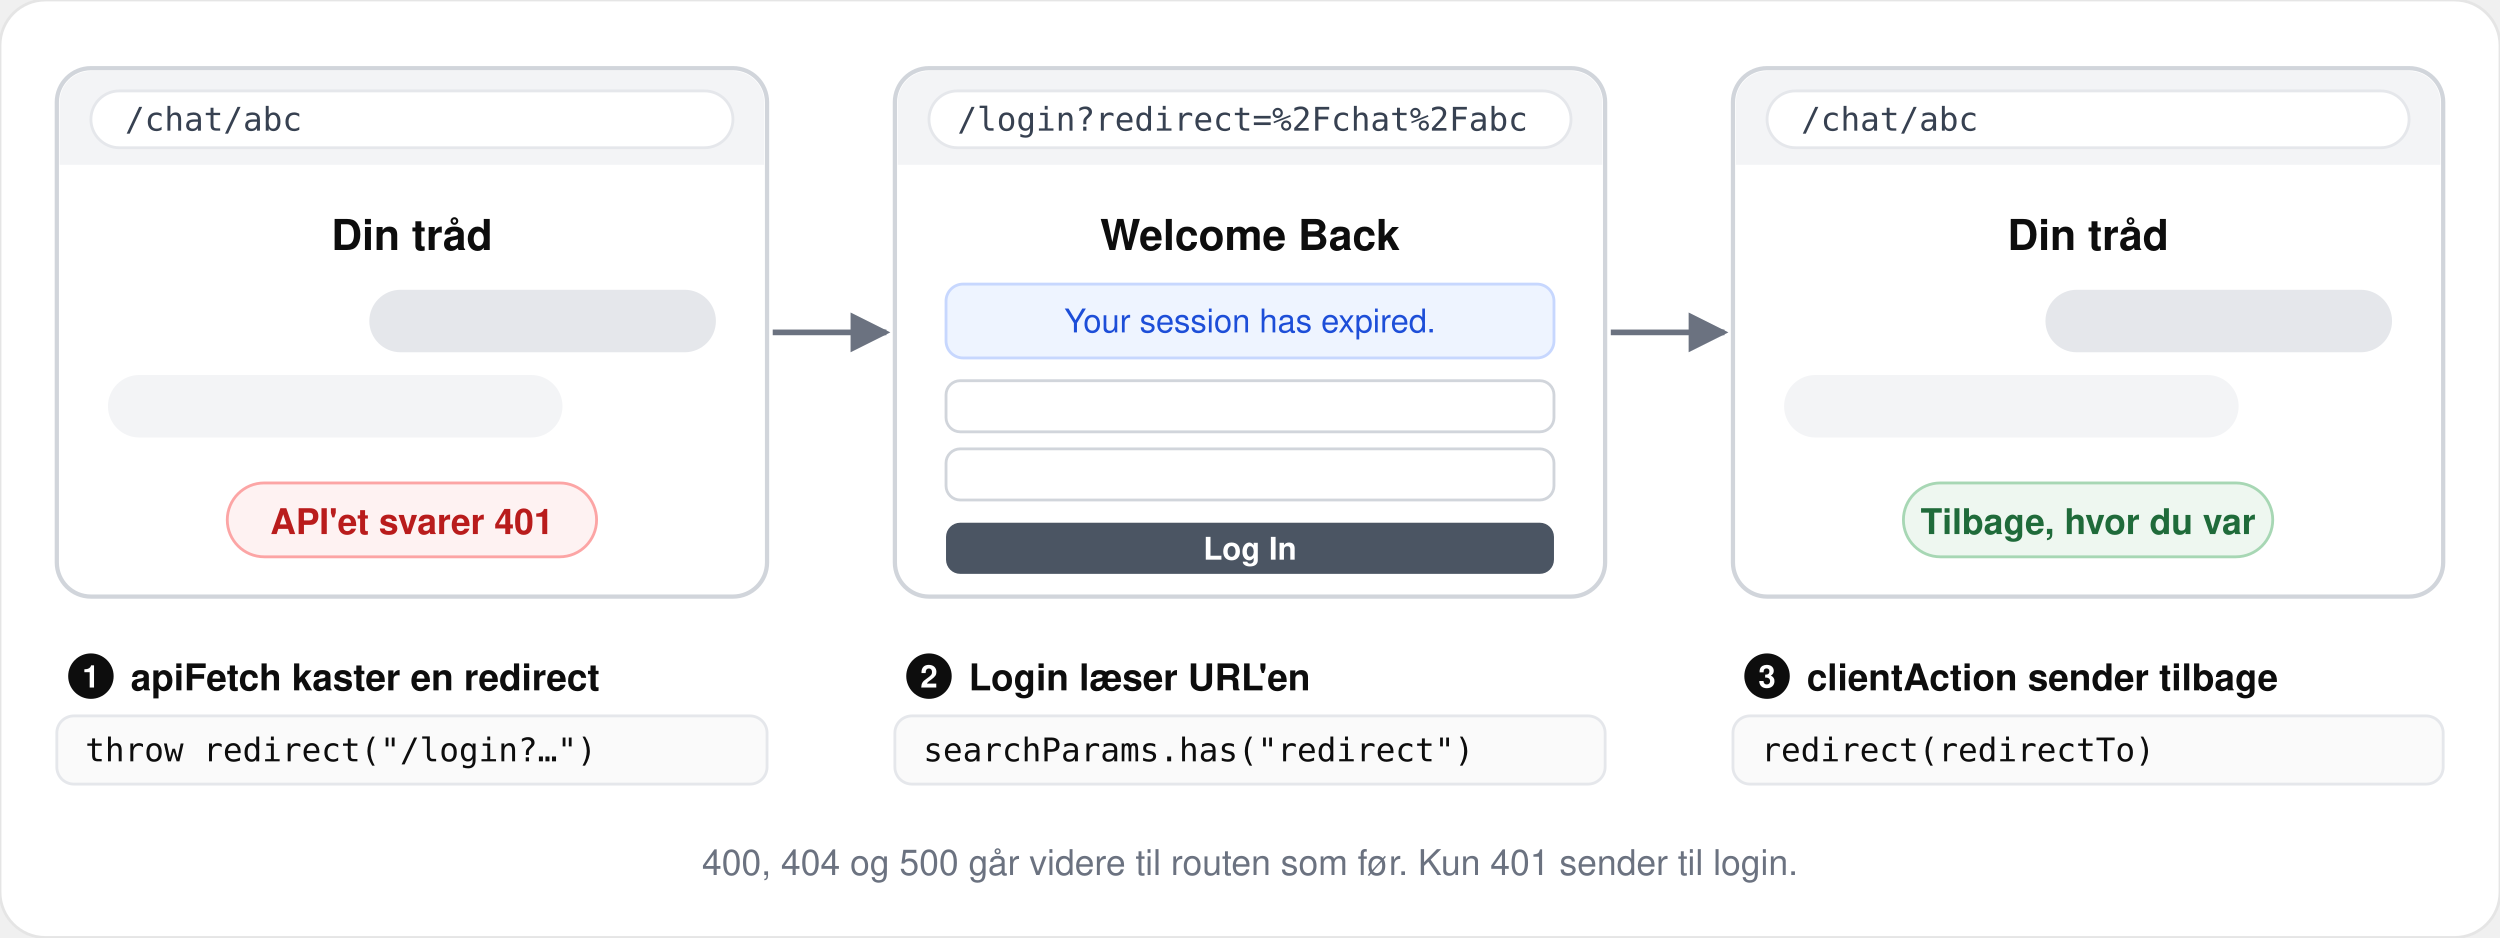
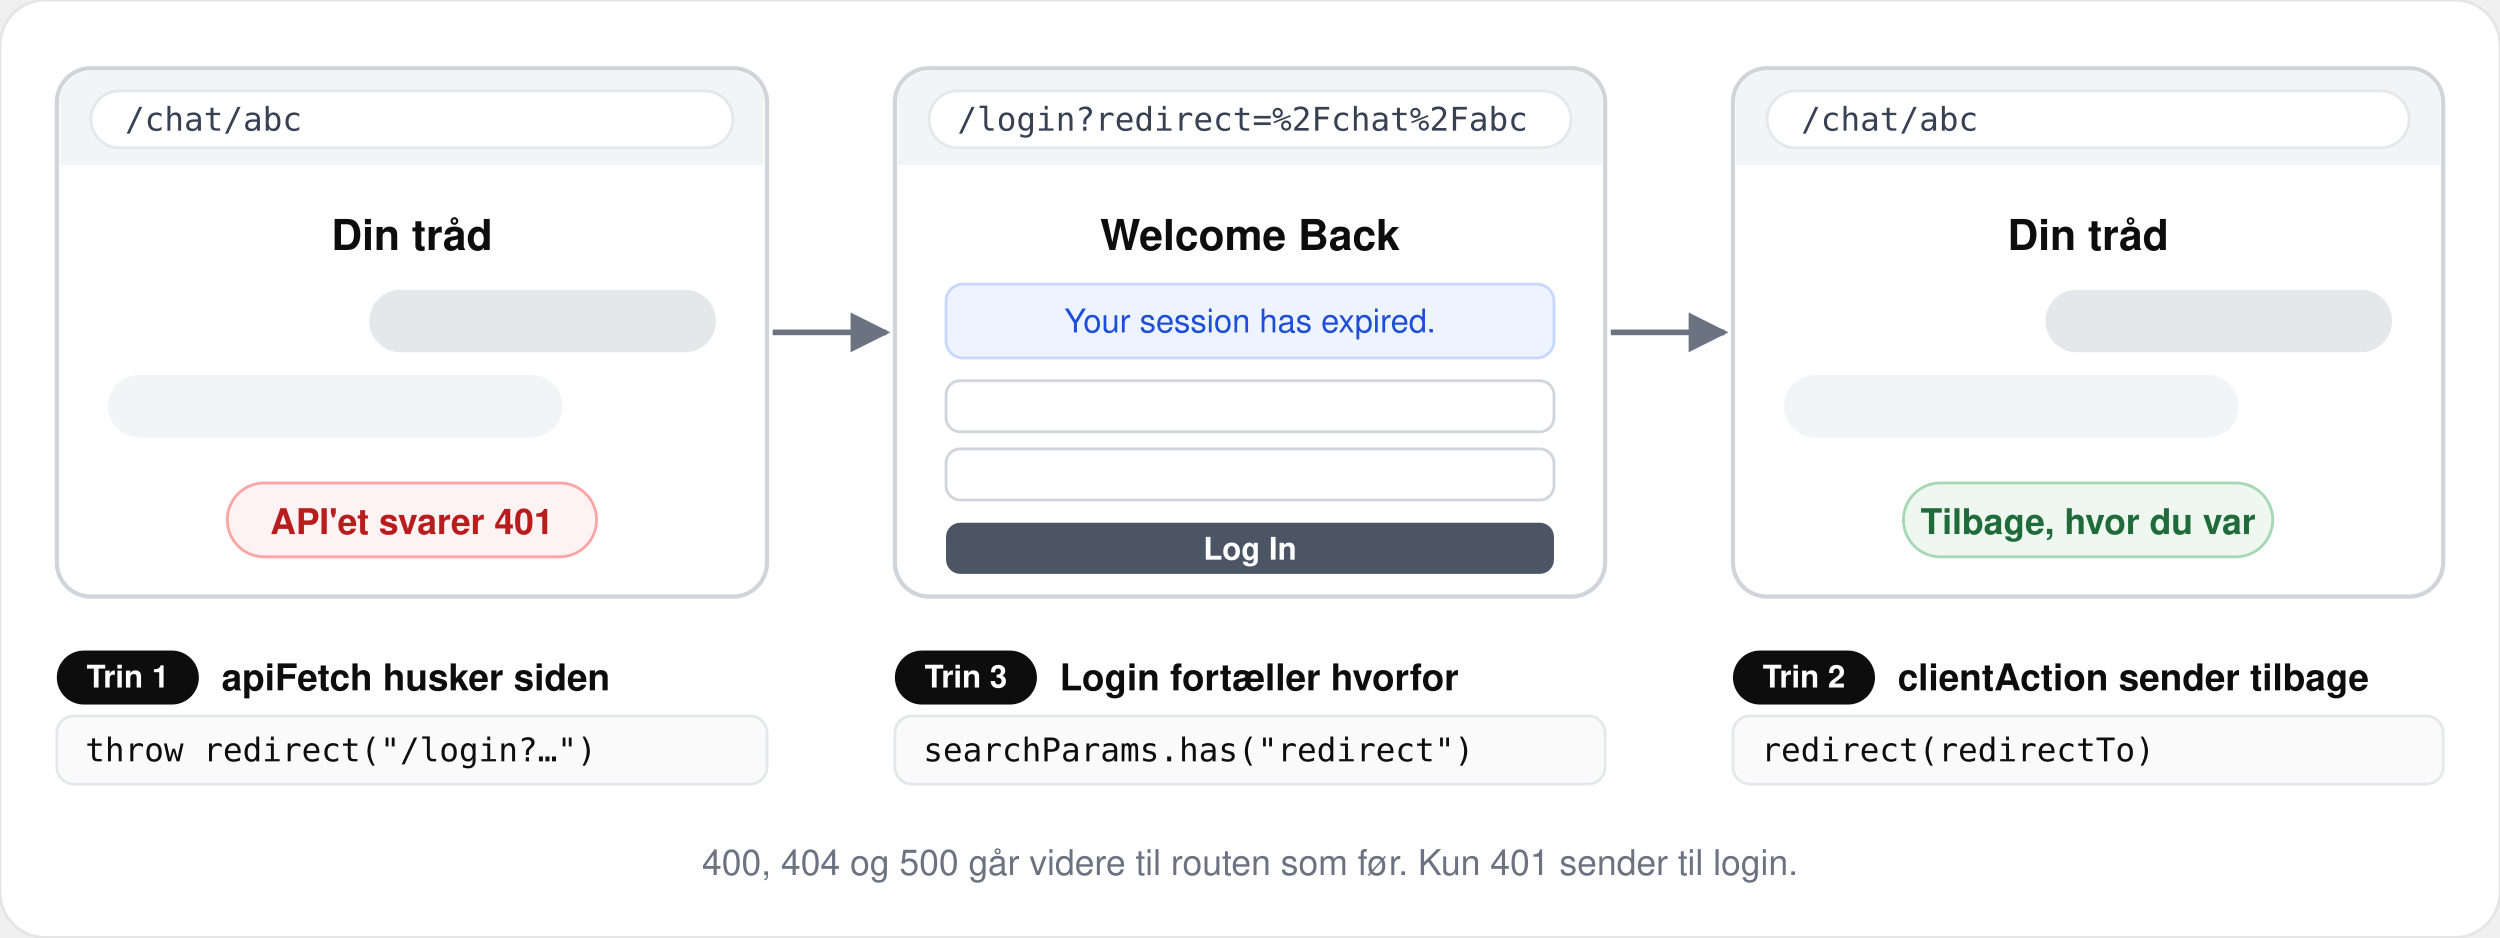
<svg xmlns="http://www.w3.org/2000/svg" viewBox="0 0 880 330" width="880" height="330" font-family="ui-sans-serif, -apple-system, 'Segoe UI', Helvetica, Arial, sans-serif">
  <defs>
    <marker id="arrow" viewBox="0 0 10 10" refX="9" refY="5" markerWidth="7" markerHeight="7" orient="auto-start-reverse">
      <path d="M0,0 L10,5 L0,10 z" fill="#6b7280" />
    </marker>
    <style>
      .page { fill: #ffffff; stroke: #d1d5db; stroke-width: 1.5; }
      .bar { fill: #f3f4f6; }
      .url { fill: #ffffff; stroke: #e5e7eb; stroke-width: 1; }
      .url-t { font-family: ui-monospace, SFMono-Regular, Menlo, Consolas, monospace; font-size: 11.5px; fill: #374151; }
      .h { font-size: 15px; font-weight: 700; fill: #0d0d0d; text-anchor: middle; }
      .bubble { fill: #f3f4f6; }
      .bubble-me { fill: #e5e7eb; }
      .field { fill: #ffffff; stroke: #d1d5db; stroke-width: 1; }
      .flow { stroke: #6b7280; stroke-width: 2; fill: none; marker-end: url(#arrow); }
      .cap { font-size: 13px; font-weight: 700; fill: #0d0d0d; }
      .code { font-family: ui-monospace, SFMono-Regular, Menlo, Consolas, monospace; font-size: 11.5px; fill: #0d0d0d; }
      .chip { fill: #fafafa; stroke: #e5e7eb; stroke-width: 1; }
      .num { fill: #0d0d0d; }
      .num-t { font-size: 11px; font-weight: 700; fill: #ffffff; text-anchor: middle; }
      .note { font-size: 12.5px; fill: #6b7280; text-anchor: middle; }
    </style>
  </defs>
  <rect x="0" y="0" width="880" height="330" rx="16" fill="#ffffff" stroke="#e5e5e5" />
  <rect class="page" x="20" y="24" width="250" height="186" rx="12" />
  <path class="bar" d="M32 25 H258 A11 11 0 0 1 269 36 V58 H21 V36 A11 11 0 0 1 32 25 Z" />
  <rect class="url" x="32" y="32" width="226" height="20" rx="10" />
  <text class="url-t" x="44" y="46">/chat/abc</text>
  <text class="h" x="145" y="88">Din tråd</text>
  <rect class="bubble-me" x="130" y="102" width="122" height="22" rx="11" />
  <rect class="bubble" x="38" y="132" width="160" height="22" rx="11" />
  <rect x="80" y="170" width="130" height="26" rx="13" fill="#fef2f2" stroke="#fca5a5" />
  <text x="145" y="188" font-size="12.5" font-weight="700" fill="#b91c1c" text-anchor="middle">API'et svarer 401</text>
  <rect class="page" x="315" y="24" width="250" height="186" rx="12" />
  <path class="bar" d="M327 25 H553 A11 11 0 0 1 564 36 V58 H316 V36 A11 11 0 0 1 327 25 Z" />
  <rect class="url" x="327" y="32" width="226" height="20" rx="10" />
  <text class="url-t" x="337" y="46">/login?redirect=%2Fchat%2Fabc</text>
  <text class="h" x="440" y="88">Welcome Back</text>
  <rect x="333" y="100" width="214" height="26" rx="6" fill="#eef4ff" stroke="#c7d7fe" />
  <text x="440" y="117" font-size="11.5" fill="#1d4ed8" text-anchor="middle">Your session has expired.</text>
  <rect class="field" x="333" y="134" width="214" height="18" rx="5" />
  <rect class="field" x="333" y="158" width="214" height="18" rx="5" />
  <rect x="333" y="184" width="214" height="18" rx="5" fill="#4b5563" />
  <text x="440" y="197" font-size="11" font-weight="700" fill="#ffffff" text-anchor="middle">Log In</text>
  <rect class="page" x="610" y="24" width="250" height="186" rx="12" />
  <path class="bar" d="M622 25 H848 A11 11 0 0 1 859 36 V58 H611 V36 A11 11 0 0 1 622 25 Z" />
  <rect class="url" x="622" y="32" width="226" height="20" rx="10" />
  <text class="url-t" x="634" y="46">/chat/abc</text>
  <text class="h" x="735" y="88">Din tråd</text>
  <rect class="bubble-me" x="720" y="102" width="122" height="22" rx="11" />
  <rect class="bubble" x="628" y="132" width="160" height="22" rx="11" />
  <rect x="670" y="170" width="130" height="26" rx="13" fill="#eef7f0" stroke="#a7d7b4" />
  <text x="735" y="188" font-size="12.5" font-weight="700" fill="#1f6b3a" text-anchor="middle">Tilbage, hvor du var</text>
  <line class="flow" x1="272" y1="117" x2="312" y2="117" />
  <line class="flow" x1="567" y1="117" x2="607" y2="117" />
-   <circle class="num" cx="32" cy="238" r="8" />
-   <text class="num-t" x="32" y="242">1</text>
-   <text class="cap" x="46" y="243">apiFetch kaster en redirect</text>
+   <rect class="num" x="20" y="229" width="50" height="19" rx="9.5" />
+   <text class="num-t" x="45" y="242">Trin 1</text>
+   <text class="cap" x="78" y="243">apiFetch husker siden</text>
  <rect class="chip" x="20" y="252" width="250" height="24" rx="6" />
  <text class="code" x="30" y="268">throw redirect("/login?…")</text>
-   <circle class="num" cx="327" cy="238" r="8" />
-   <text class="num-t" x="327" y="242">2</text>
-   <text class="cap" x="341" y="243">Login læser URL'en</text>
+   <rect class="num" x="315" y="229" width="50" height="19" rx="9.5" />
+   <text class="num-t" x="340" y="242">Trin 3</text>
+   <text class="cap" x="373" y="243">Login fortæller hvorfor</text>
  <rect class="chip" x="315" y="252" width="250" height="24" rx="6" />
  <text class="code" x="325" y="268">searchParams.has("redirect")</text>
-   <circle class="num" cx="622" cy="238" r="8" />
-   <text class="num-t" x="622" y="242">3</text>
-   <text class="cap" x="636" y="243">clientAction sender tilbage</text>
+   <rect class="num" x="610" y="229" width="50" height="19" rx="9.5" />
+   <text class="num-t" x="635" y="242">Trin 2</text>
+   <text class="cap" x="668" y="243">clientAction sender tilbage</text>
  <rect class="chip" x="610" y="252" width="250" height="24" rx="6" />
  <text class="code" x="620" y="268">redirect(redirectTo)</text>
  <text class="note" x="440" y="308">400, 404 og 500 går videre til routen som før. Kun 401 sender til login.</text>
</svg>
